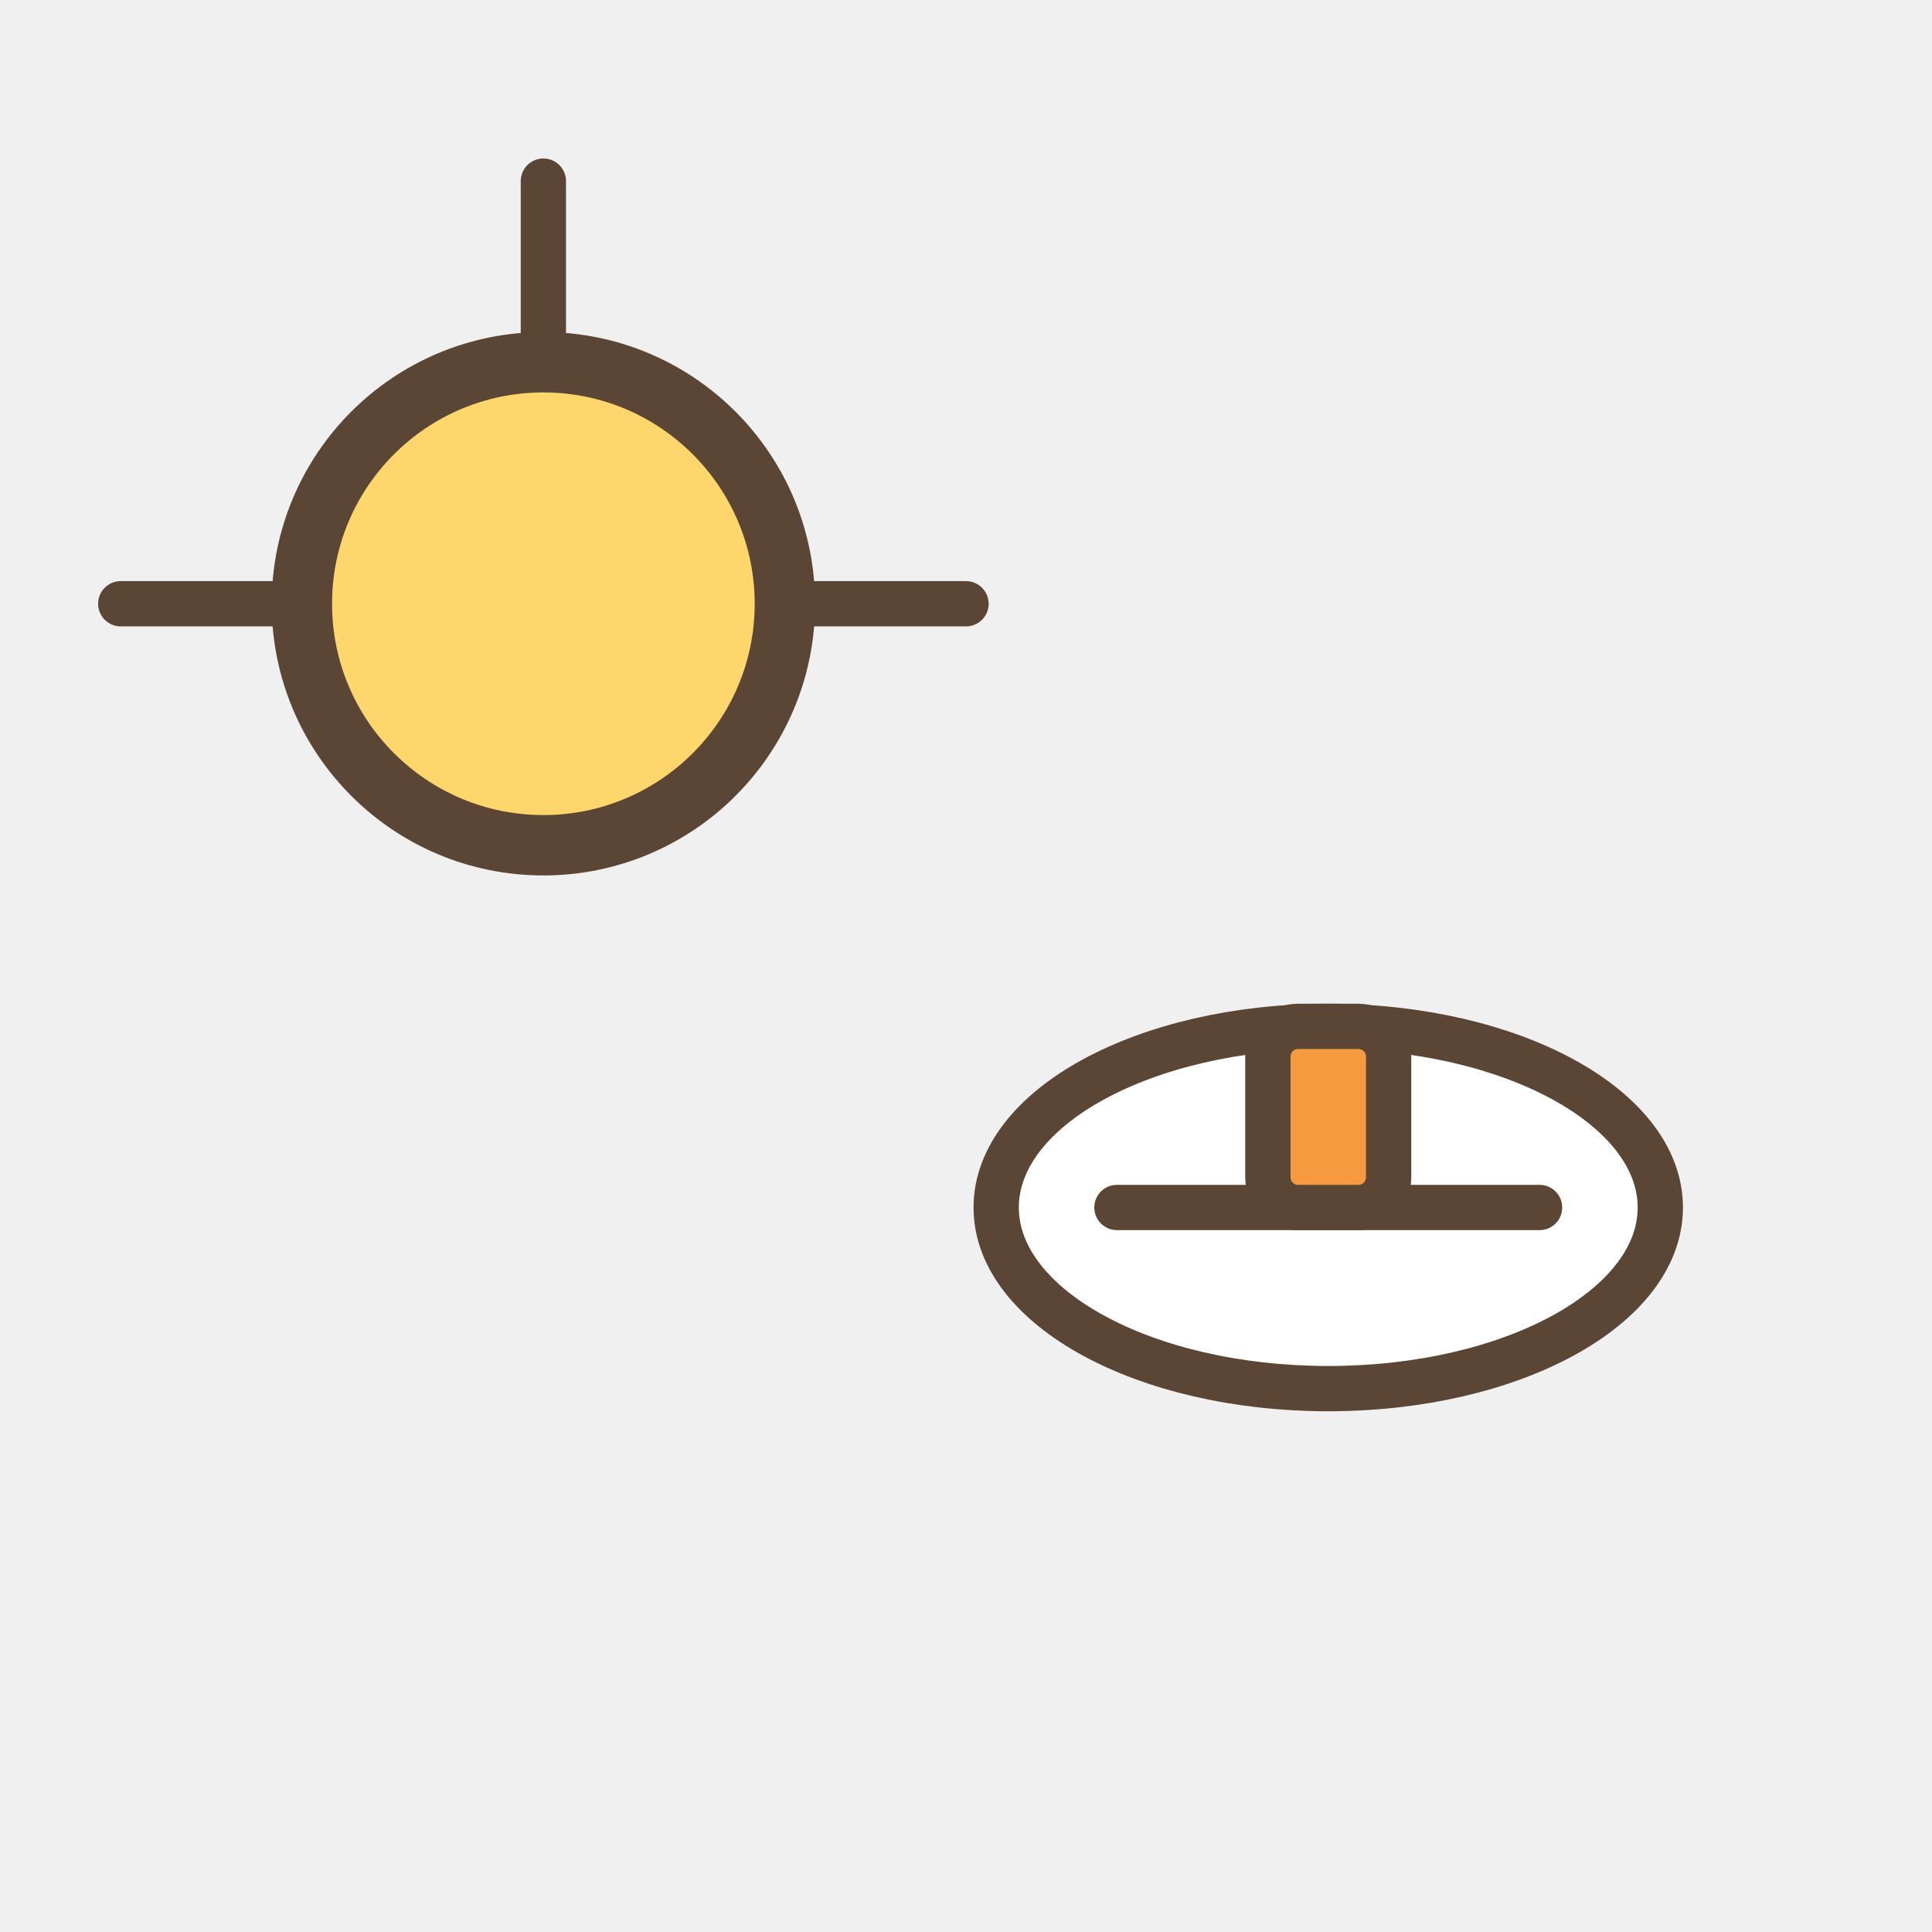
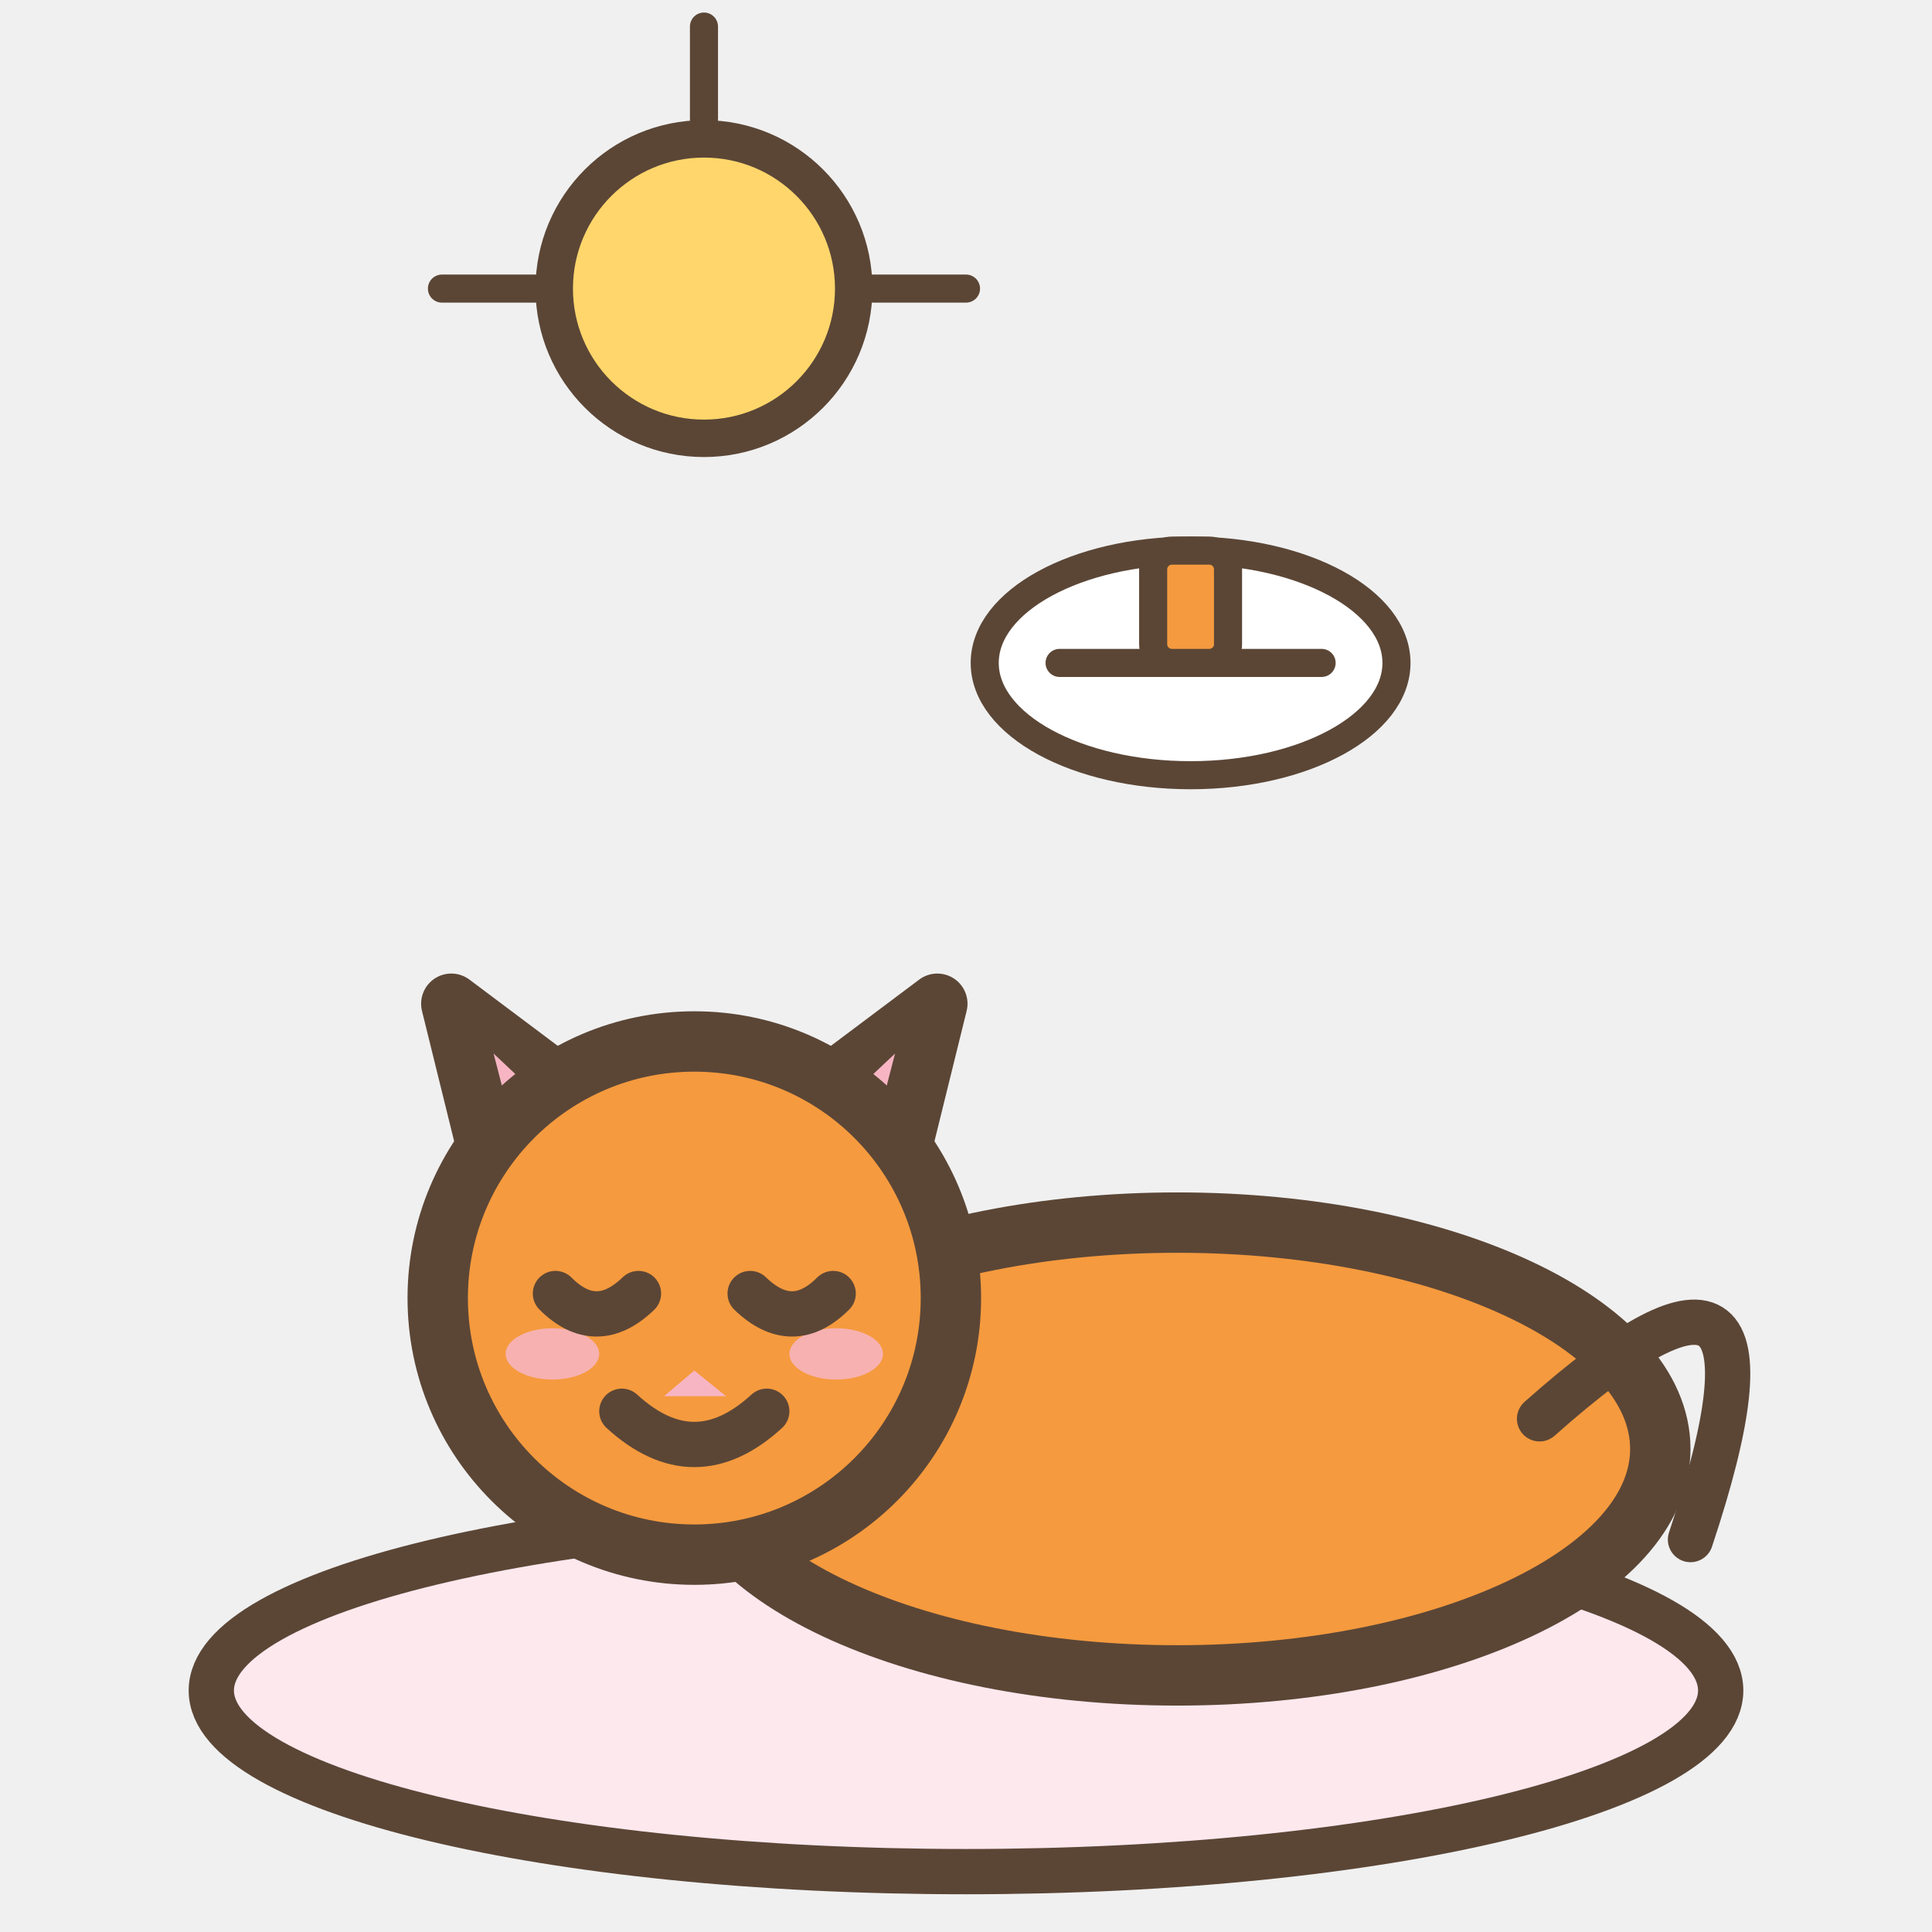
<svg xmlns="http://www.w3.org/2000/svg" viewBox="0 0 128 128" fill="none">
-   <circle cx="36" cy="40" r="16" fill="#FFD66B" stroke="#5B4636" stroke-width="4" stroke-linecap="round" stroke-linejoin="round" />
-   <path d="M20 40 H8 M36 22 V12 M52 40 H64" stroke="#5B4636" stroke-width="3" stroke-linecap="round" stroke-linejoin="round" />
-   <ellipse cx="88" cy="80" rx="22" ry="12" fill="#FFFFFF" stroke="#5B4636" stroke-width="3" stroke-linecap="round" stroke-linejoin="round" />
-   <path d="M74 80 H102" stroke="#5B4636" stroke-width="3" stroke-linecap="round" stroke-linejoin="round" />
-   <rect x="84" y="68" width="8" height="12" rx="2" fill="#F59A3E" stroke="#5B4636" stroke-width="3" stroke-linecap="round" stroke-linejoin="round" />
+   <g transform="translate(64,34) scale(0.62) translate(-64,-64)">
+     <circle cx="36" cy="40" r="16" fill="#FFD66B" stroke="#5B4636" stroke-width="4" stroke-linecap="round" stroke-linejoin="round" />
+     <path d="M20 40 H8 M36 22 V12 M52 40 H64" stroke="#5B4636" stroke-width="3" stroke-linecap="round" stroke-linejoin="round" />
+     <ellipse cx="88" cy="80" rx="22" ry="12" fill="#FFFFFF" stroke="#5B4636" stroke-width="3" stroke-linecap="round" stroke-linejoin="round" />
+     <path d="M74 80 H102" stroke="#5B4636" stroke-width="3" stroke-linecap="round" stroke-linejoin="round" />
+     <rect x="84" y="68" width="8" height="12" rx="2" fill="#F59A3E" stroke="#5B4636" stroke-width="3" stroke-linecap="round" stroke-linejoin="round" />
+   </g>
+   <ellipse cx="64" cy="112" rx="50" ry="12" fill="#FDE8EE" stroke="#5B4636" stroke-width="3" stroke-linecap="round" stroke-linejoin="round" />
+   <ellipse cx="78" cy="96" rx="32" ry="15" fill="#F59A3E" stroke="#5B4636" stroke-width="4" stroke-linecap="round" stroke-linejoin="round" />
+   <path d="M43.5 76.7 L29.9 66.5 L33.8 82.3 Z" fill="#F59A3E" stroke="#5B4636" stroke-width="4" stroke-linecap="round" stroke-linejoin="round" />
+   <path d="M41.2 77.8 L32.7 69.8 L35.5 80.6 Z" fill="#F7B5C4" />
+   <path d="M48.5 76.7 L62.1 66.5 L58.2 82.3 Z" fill="#F59A3E" stroke="#5B4636" stroke-width="4" stroke-linecap="round" stroke-linejoin="round" />
+   <path d="M50.8 77.8 L59.3 69.8 L56.5 80.6 Z" fill="#F7B5C4" />
+   <circle cx="46.0" cy="86.0" r="17.0" fill="#F59A3E" stroke="#5B4636" stroke-width="4" stroke-linecap="round" stroke-linejoin="round" />
+   <ellipse cx="36.6" cy="89.7" rx="3.1" ry="1.7" fill="#F7B5C4" opacity=".85" />
+   <ellipse cx="55.4" cy="89.7" rx="3.1" ry="1.7" fill="#F7B5C4" opacity=".85" />
+   <path d="M36.8 85.7 Q39.5 88.4 42.3 85.7" stroke="#5B4636" stroke-width="3" stroke-linecap="round" stroke-linejoin="round" />
+   <path d="M49.7 85.7 Q52.5 88.4 55.2 85.7" stroke="#5B4636" stroke-width="3" stroke-linecap="round" stroke-linejoin="round" />
+   <path d="M46.0 90.8 l-2.0 1.7 h4.1 Z" fill="#F7B5C4" />
+   <path d="M41.2 93.5 Q46.0 97.9 50.8 93.5" stroke="#5B4636" stroke-width="3" stroke-linecap="round" stroke-linejoin="round" />
+   <path d="M102 94 Q120 78 112 102" stroke="#5B4636" stroke-width="3" stroke-linecap="round" stroke-linejoin="round" fill="none" />
</svg>
